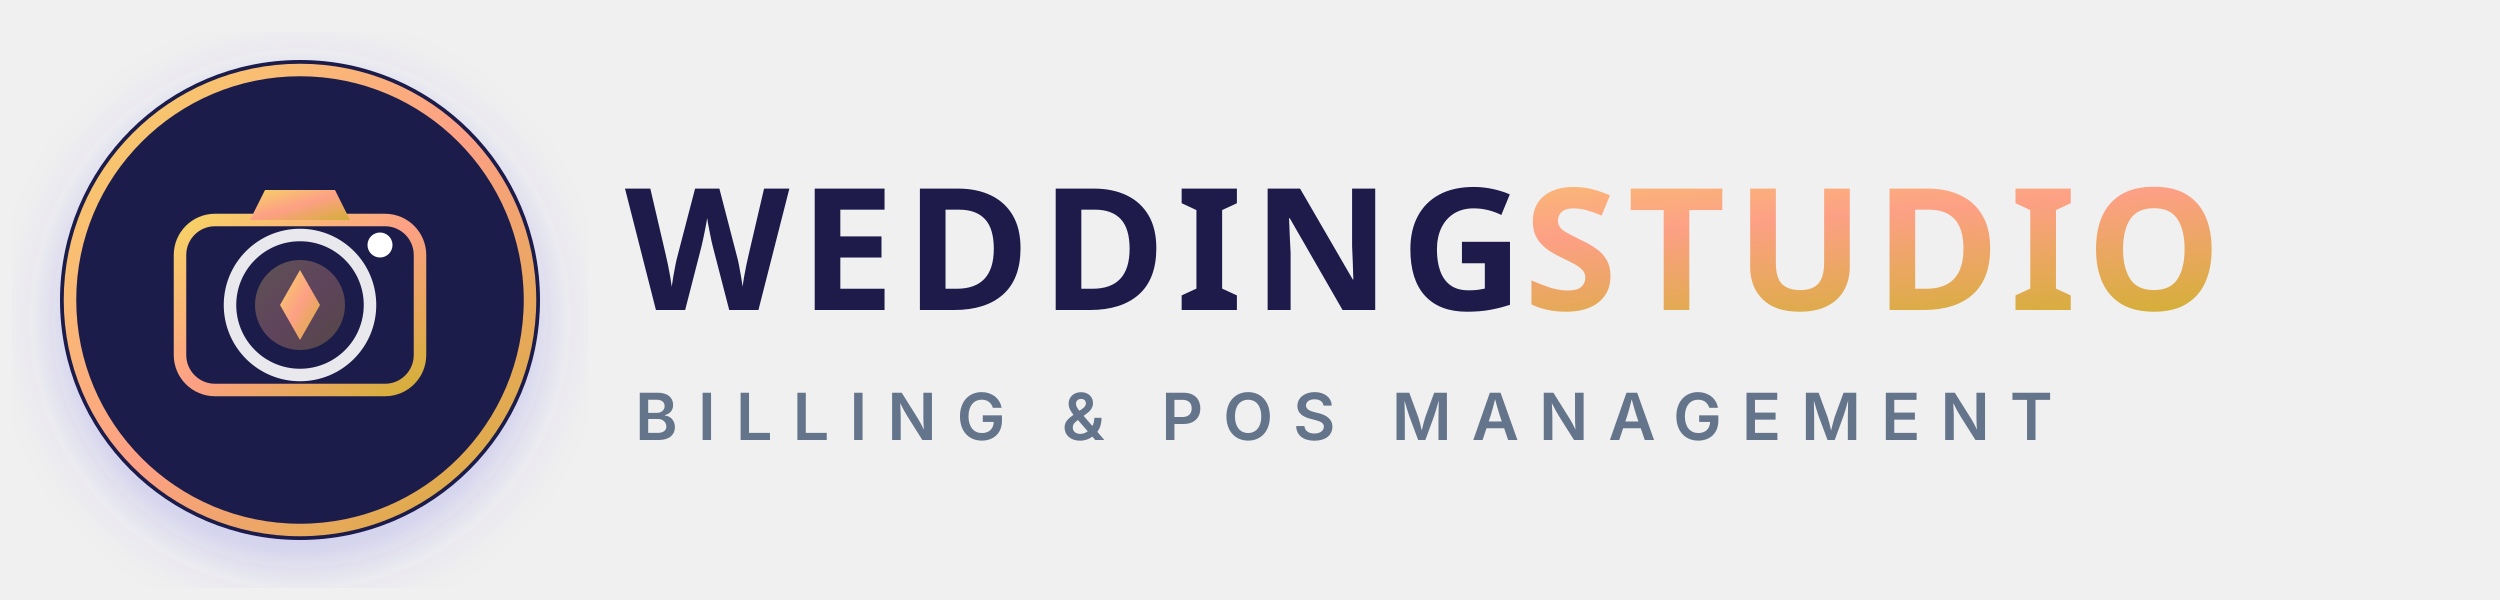
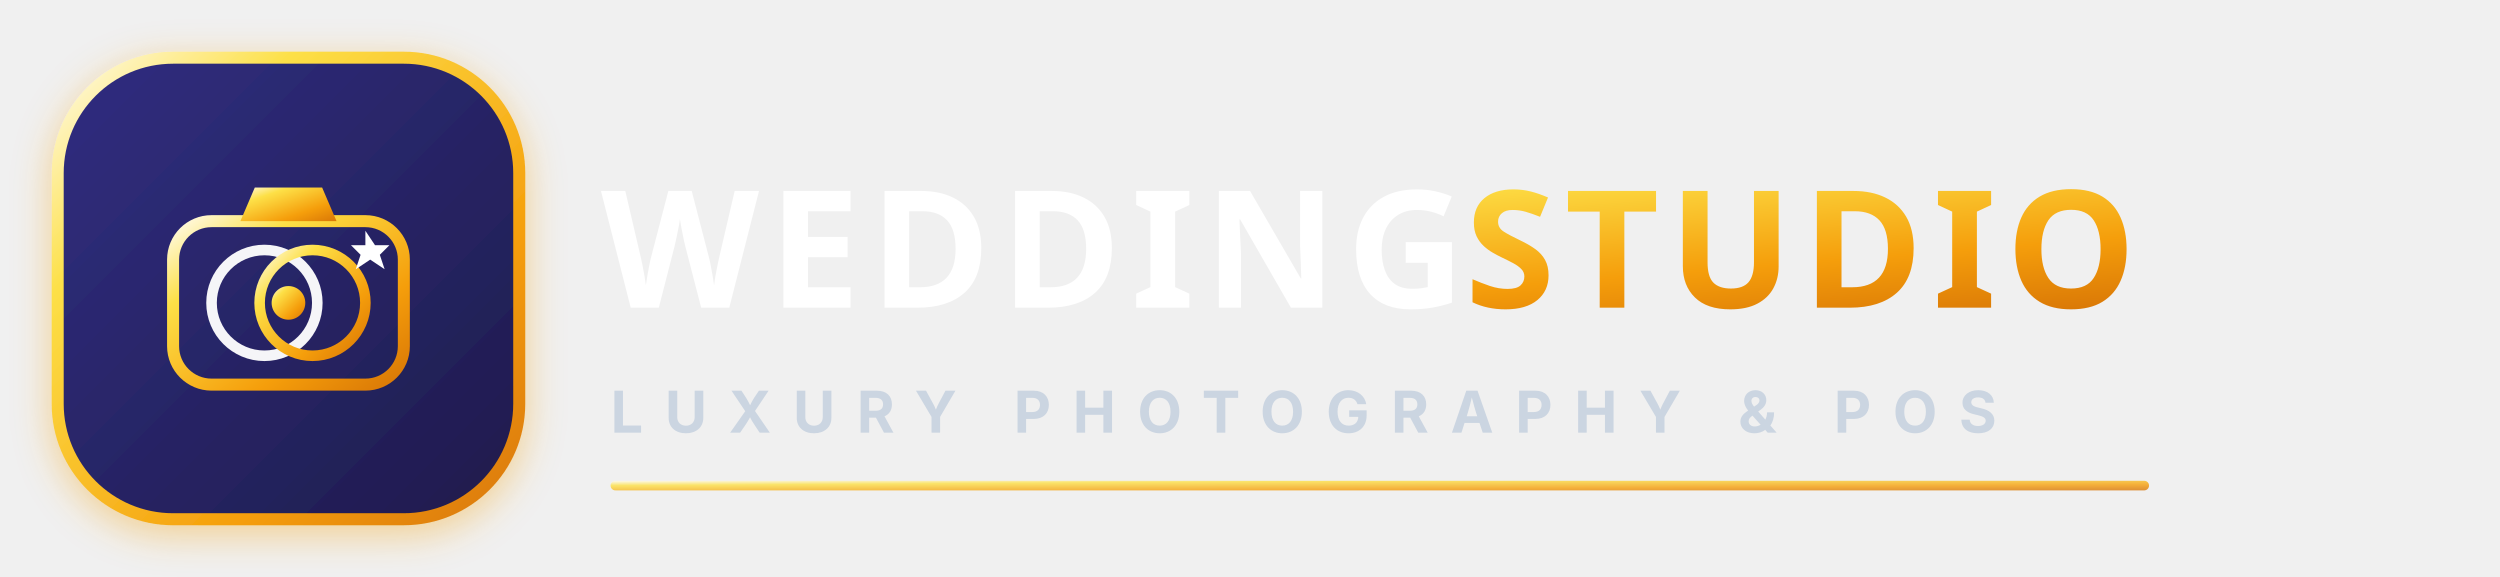
- <svg xmlns="http://www.w3.org/2000/svg" viewBox="0 0 500 120" width="100%" height="100%">
+ <svg xmlns="http://www.w3.org/2000/svg" viewBox="0 0 520 120" width="100%" height="100%">
  <defs>
-     <linearGradient id="goldGrad" x1="0%" y1="0%" x2="100%" y2="100%">
-       <stop offset="0%" stop-color="#F6D365" />
-       <stop offset="50%" stop-color="#FDA085" />
-       <stop offset="100%" stop-color="#D4AF37" />
+     <linearGradient id="goldShine" x1="0%" y1="0%" x2="100%" y2="100%">
+       <stop offset="0%" stop-color="#FFFBEB" />
+       <stop offset="25%" stop-color="#FDE047" />
+       <stop offset="70%" stop-color="#F59E0B" />
+       <stop offset="100%" stop-color="#D97706" />
    </linearGradient>
-     <linearGradient id="accentGrad" x1="0%" y1="0%" x2="100%" y2="100%">
-       <stop offset="0%" stop-color="#6366F1" />
-       <stop offset="100%" stop-color="#4F46E5" />
+     <linearGradient id="crestBg" x1="0%" y1="0%" x2="100%" y2="100%">
+       <stop offset="0%" stop-color="#312E81" />
+       <stop offset="100%" stop-color="#1E1B4B" />
    </linearGradient>
-     <filter id="shadow" x="-10%" y="-10%" width="120%" height="120%">
-       <feDropShadow dx="0" dy="4" stdDeviation="6" flood-color="#4F46E5" flood-opacity="0.25" />
+     <filter id="glow" x="-20%" y="-20%" width="140%" height="140%">
+       <feDropShadow dx="0" dy="2" stdDeviation="4" flood-color="#F59E0B" flood-opacity="0.4" />
    </filter>
  </defs>
  <g transform="translate(10, 10)">
-     <circle cx="50" cy="50" r="48" fill="#1E1B4B" filter="url(#shadow)" />
-     <circle cx="50" cy="50" r="46" fill="none" stroke="url(#goldGrad)" stroke-width="2.5" />
-     <rect x="26" y="34" width="48" height="34" rx="7" fill="none" stroke="url(#goldGrad)" stroke-width="2.5" />
-     <path d="M40 34 L43 28 L57 28 L60 34 Z" fill="url(#goldGrad)" />
-     <circle cx="50" cy="51" r="14" fill="none" stroke="#FFFFFF" stroke-width="2.5" opacity="0.9" />
-     <circle cx="50" cy="51" r="9" fill="url(#goldGrad)" opacity="0.3" />
-     <polygon points="50,44 54,51 50,58 46,51" fill="url(#goldGrad)" />
-     <circle cx="66" cy="39" r="2.5" fill="#FFFFFF" />
+     <rect x="2" y="2" width="96" height="96" rx="24" fill="url(#crestBg)" stroke="url(#goldShine)" stroke-width="2.5" filter="url(#glow)" />
+     <rect x="26" y="36" width="48" height="34" rx="8" fill="none" stroke="url(#goldShine)" stroke-width="2.5" />
+     <path d="M40 36 L43 29 L57 29 L60 36 Z" fill="url(#goldShine)" />
+     <circle cx="45" cy="53" r="11" fill="none" stroke="#FFFFFF" stroke-width="2.2" opacity="0.95" />
+     <circle cx="55" cy="53" r="11" fill="none" stroke="url(#goldShine)" stroke-width="2.2" />
+     <circle cx="50" cy="53" r="3.5" fill="url(#goldShine)" />
+     <path d="M66 38 L68 41 L71 41 L69 43 L70 46 L67 44 L64 46 L65 43 L63 41 L66 41 Z" fill="#FFFFFF" />
  </g>
  <g transform="translate(125, 20)">
-     <text x="0" y="42" font-family="'Cinzel', 'Playfair Display', 'Segoe UI', serif" font-size="34" font-weight="700" fill="#1E1B4B" letter-spacing="2">
-       WEDDING<tspan fill="url(#goldGrad)"> STUDIO</tspan>
+     <text x="0" y="44" font-family="'Plus Jakarta Sans', 'Cinzel', 'Montserrat', sans-serif" font-size="34" font-weight="800" fill="#FFFFFF" letter-spacing="2">
+       WEDDING<tspan fill="url(#goldShine)" font-weight="900"> STUDIO</tspan>
    </text>
-     <text x="2" y="68" font-family="'Inter', 'Segoe UI', -apple-system, sans-serif" font-size="13" font-weight="600" fill="#64748B" letter-spacing="4">
-       BILLING &amp; POS MANAGEMENT
+     <text x="2" y="70" font-family="'Plus Jakarta Sans', 'Inter', sans-serif" font-size="12" font-weight="700" fill="#CBD5E1" letter-spacing="4.5">
+       LUXURY PHOTOGRAPHY &amp; POS
    </text>
+     <rect x="2" y="80" width="320" height="2" rx="1" fill="url(#goldShine)" opacity="0.8" />
  </g>
</svg>
